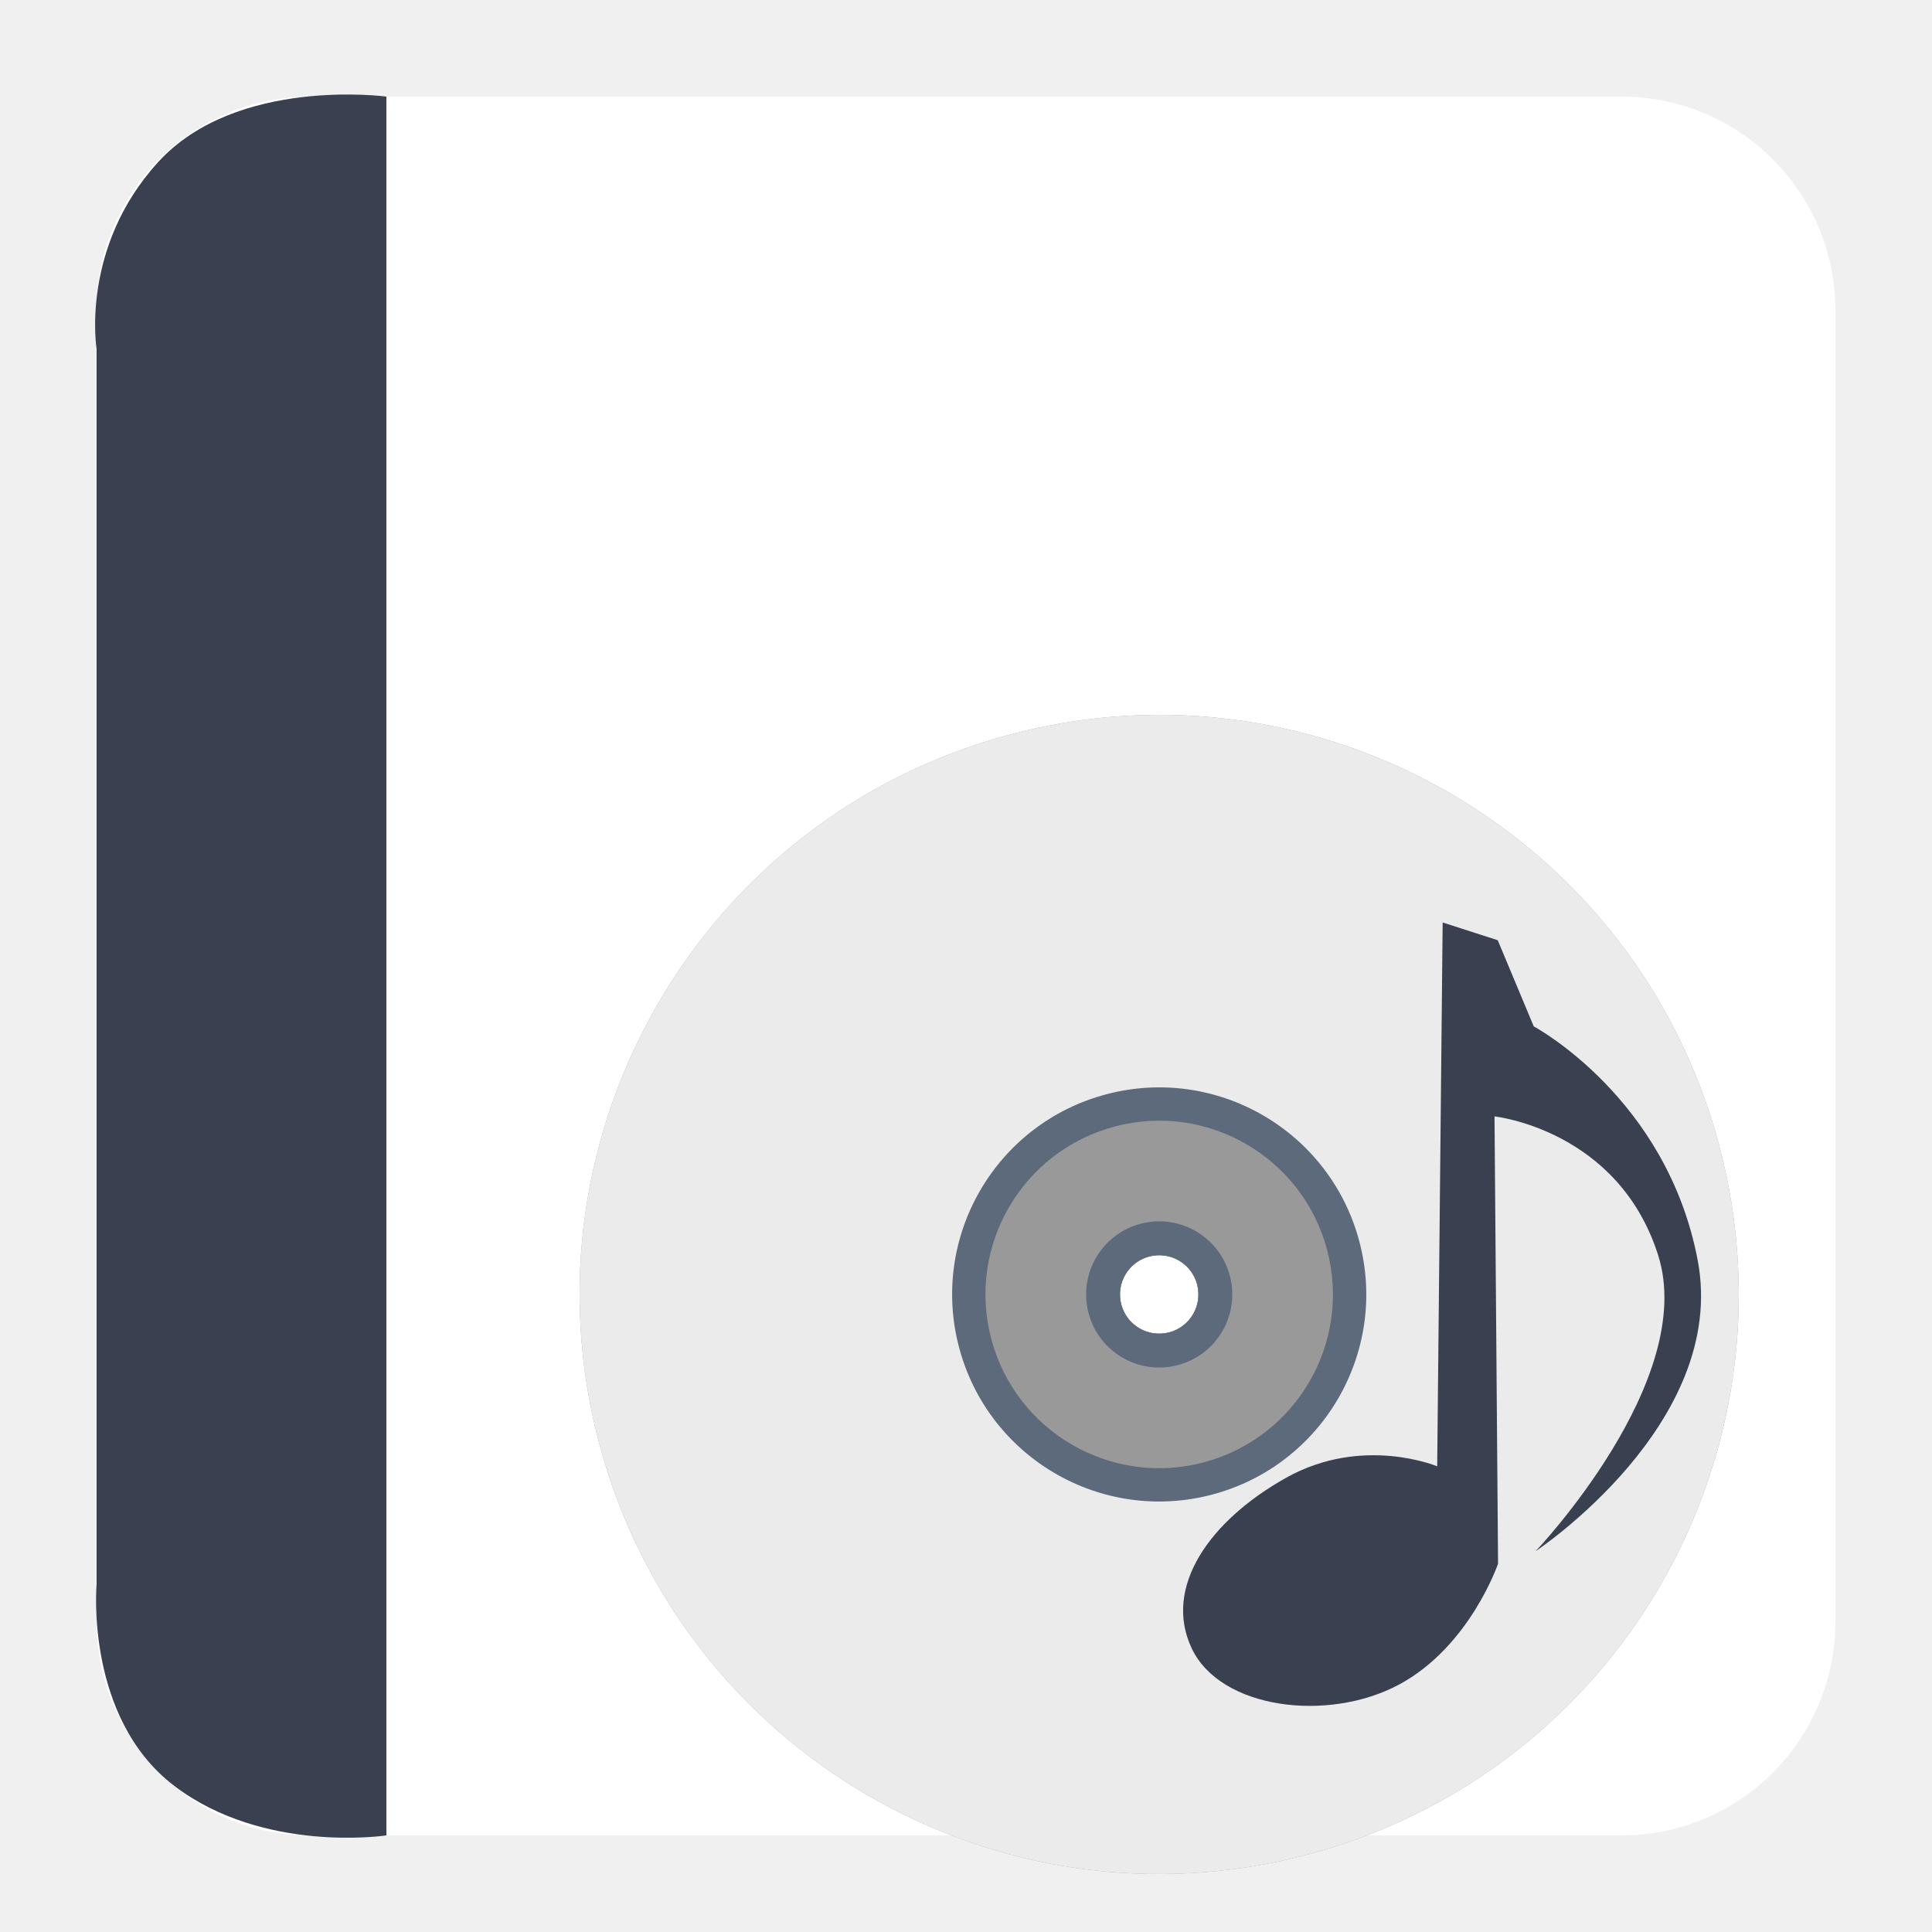
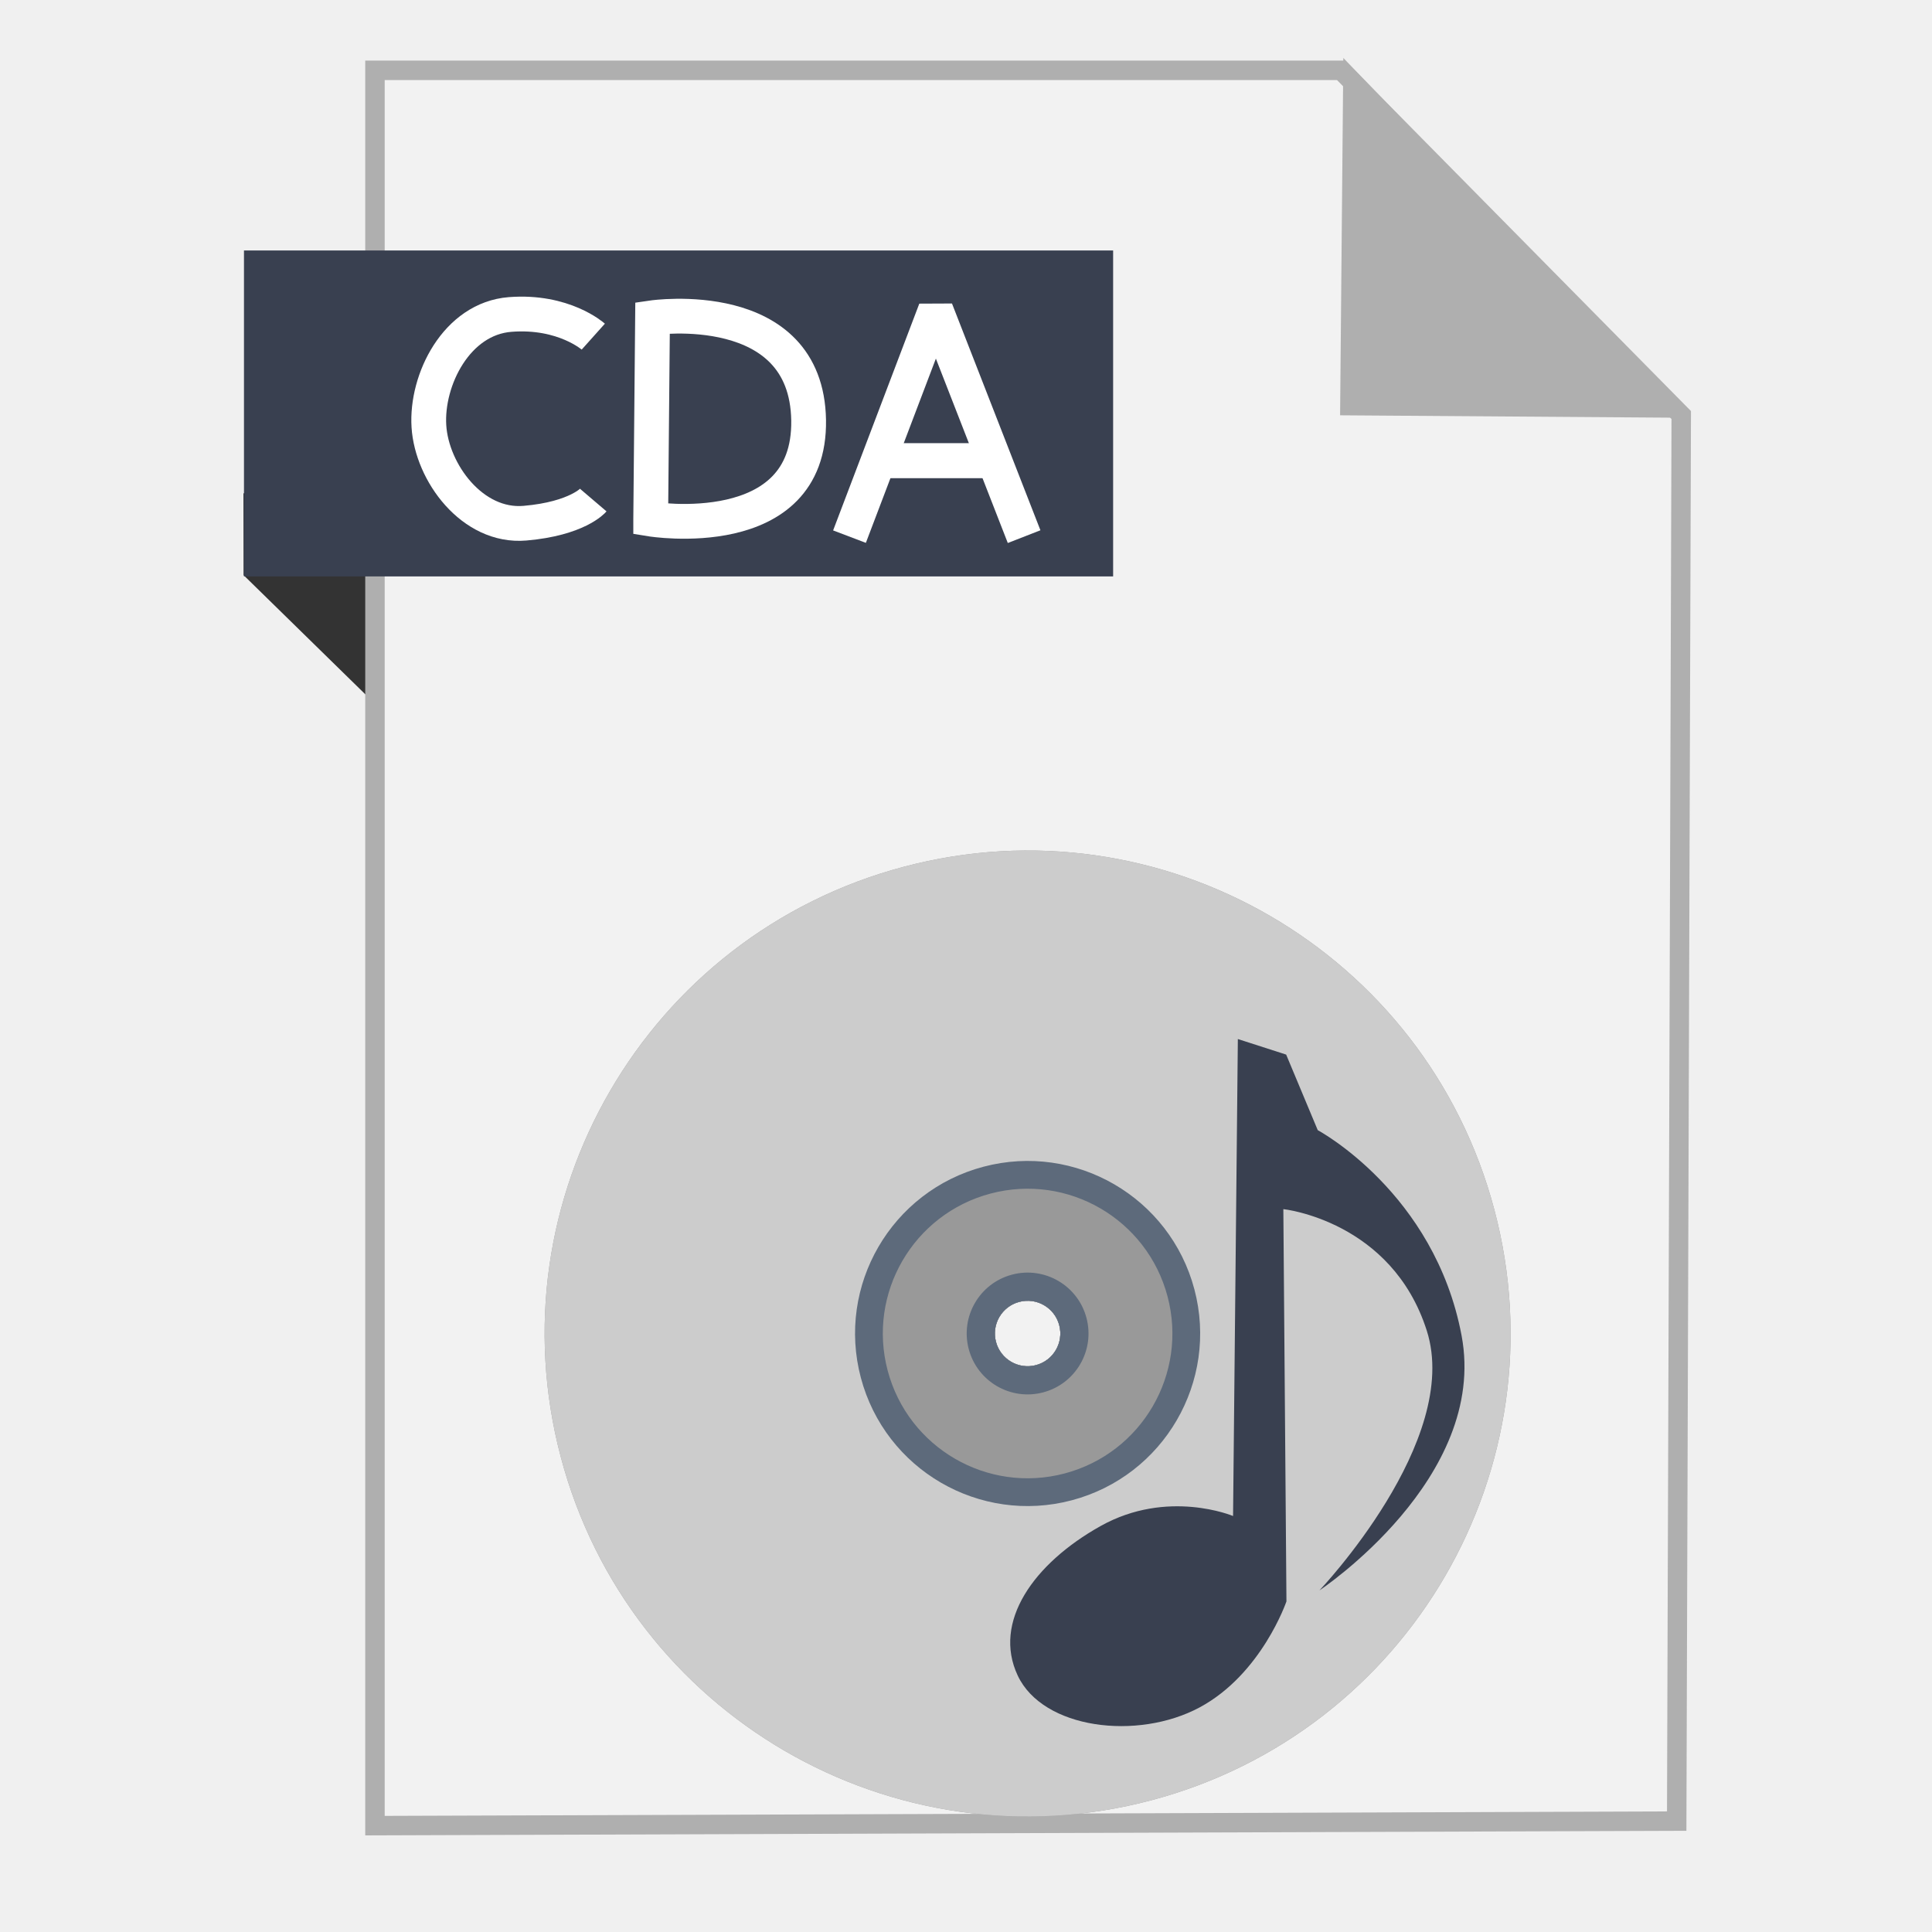
<svg xmlns="http://www.w3.org/2000/svg" width="500" height="500" id="svg2" version="1.1">
  <defs id="defs4" />
  <g id="layer1" transform="translate(0,-552.3622)">
-     <rect style="fill:#ffffff;fill-opacity:1;stroke:none" id="rect3000" width="450" height="450" x="25" y="577.362" ry="55.366" />
-     <path style="fill:#394050;stroke:none;stroke-width:1px;stroke-linecap:butt;stroke-linejoin:miter;stroke-opacity:1;fill-opacity:1" d="M 100,475 100,25 C 100,25 61.202,19.759 40.94,41.935 20.678,64.111 25,90.3 25,90.3 L 25,410 c 0,0 -3.105,34.449 20.038,52.138 C 68.182,479.826 100,475 100,475 z" id="path3770" transform="translate(0,552.3622)" />
-     <g id="g892" transform="matrix(1.931723,-0.51155,-0.51155,-1.931723,338.3892,1032.328)">
-       <path d="m 0,0 c -41.446,0 -75.045,33.599 -75.045,75.045 0,41.446 33.599,75.045 75.045,75.045 L 0,80.131 c -2.809,0 -5.086,-2.277 -5.086,-5.086 0,-2.81 2.277,-5.086 5.086,-5.086 L 0,0 z m 0,150.09 c 41.447,0 75.045,-33.599 75.045,-75.045 C 75.045,33.599 41.447,0 0,0 l 0,69.959 c 2.809,0 5.086,2.276 5.086,5.086 0,2.809 -2.277,5.086 -5.086,5.086 l 0,69.959 z" style="fill:#999999;fill-opacity:1;fill-rule:evenodd;stroke:none" id="path894" />
+     <path style="fill:#333333;fill-rule:evenodd;stroke:none;stroke-width:1px;stroke-linecap:butt;stroke-linejoin:miter;stroke-opacity:1" d="m 63.039,701.212 53.222,52.099 -1.66,-73.042 L 63,680.024 Z" id="path4230" />
+     <path style="fill:#f2f2f2;fill-rule:evenodd;stroke:#afafaf;stroke-width:5.035;stroke-linecap:butt;stroke-linejoin:miter;stroke-miterlimit:4;stroke-dasharray:none;stroke-opacity:1" d="m 97.041,1024.836 336.888,-1.174 1.174,-363.887 -88.037,-89.211 -250.025,0 z" id="path3364" />
+     <path style="fill:#afafaf;fill-opacity:1;fill-rule:evenodd;stroke:#afafaf;stroke-width:5.035;stroke-linecap:butt;stroke-linejoin:miter;stroke-miterlimit:4;stroke-dasharray:none;stroke-opacity:1" d="m 431.519,657.931 -82.164,-0.587 0.758,-83.804 z" id="path4166" />
+     <rect style="fill:#394050;fill-opacity:1;stroke:none;stroke-width:5;stroke-miterlimit:4;stroke-dasharray:none;stroke-opacity:1" id="rect4228" width="224.936" height="84.351" x="63.14" y="617.187" />
+     <g id="g892-8" transform="matrix(1.609769,-0.4262916,-0.4262916,-1.609769,297.9351,1018.277)">
+       <path d="m 0,0 c -41.446,0 -75.045,33.599 -75.045,75.045 0,41.446 33.599,75.045 75.045,75.045 L 0,80.131 c -2.809,0 -5.086,-2.277 -5.086,-5.086 0,-2.81 2.277,-5.086 5.086,-5.086 L 0,0 Z m 0,150.09 c 41.447,0 75.045,-33.599 75.045,-75.045 C 75.045,33.599 41.447,0 0,0 l 0,69.959 c 2.809,0 5.086,2.276 5.086,5.086 0,2.809 -2.277,5.086 -5.086,5.086 l 0,69.959 z" style="fill:#999999;fill-opacity:1;fill-rule:evenodd;stroke:none" id="path894-8" />
    </g>
-     <g id="g1694" transform="matrix(1.931723,-0.51155,-0.51155,-1.931723,338.3892,1032.328)" style="fill:#ebebeb">
-       <path d="m 0,0 c -41.446,0 -75.045,33.599 -75.045,75.045 0,41.446 33.599,75.045 75.045,75.045 L 0,80.131 c -2.809,0 -5.086,-2.277 -5.086,-5.086 0,-2.81 2.277,-5.086 5.086,-5.086 L 0,0 z m 0,150.09 c 41.447,0 75.045,-33.599 75.045,-75.045 C 75.045,33.599 41.447,0 0,0 l 0,69.959 c 2.809,0 5.086,2.276 5.086,5.086 0,2.809 -2.277,5.086 -5.086,5.086 l 0,69.959 z" style="fill:#ebebeb;fill-opacity:1;fill-rule:evenodd;stroke:none" id="path1696" />
+     <g id="g1694-8" transform="matrix(1.609769,-0.4262916,-0.4262916,-1.609769,297.9351,1018.277)" style="fill:#cccccc">
+       <path d="m 0,0 c -41.446,0 -75.045,33.599 -75.045,75.045 0,41.446 33.599,75.045 75.045,75.045 L 0,80.131 c -2.809,0 -5.086,-2.277 -5.086,-5.086 0,-2.81 2.277,-5.086 5.086,-5.086 L 0,0 Z m 0,150.09 c 41.447,0 75.045,-33.599 75.045,-75.045 C 75.045,33.599 41.447,0 0,0 l 0,69.959 c 2.809,0 5.086,2.276 5.086,5.086 0,2.809 -2.277,5.086 -5.086,5.086 l 0,69.959 z" style="fill:#cccccc;fill-opacity:1;fill-rule:evenodd;stroke:none" id="path1696-4" />
    </g>
-     <g id="g2418" transform="matrix(1.931723,-0.51155,-0.51155,-1.931723,313.7159,939.1568)" style="fill:#5d6a7b">
-       <path d="m 0,0 c -14.808,0 -26.812,12.005 -26.812,26.813 0,14.808 12.004,26.812 26.812,26.812 L 0,31.898 c -2.809,0 -5.086,-2.277 -5.086,-5.085 0,-2.81 2.277,-5.086 5.086,-5.086 L 0,0 z m 0,53.625 c 14.808,0 26.813,-12.004 26.813,-26.812 C 26.813,12.005 14.808,0 0,0 l 0,21.727 c 2.809,0 5.086,2.276 5.086,5.086 0,2.808 -2.277,5.085 -5.086,5.085 l 0,21.727 z" style="fill:#5d6a7b;fill-opacity:1;fill-rule:evenodd;stroke:none" id="path2420" />
+     <g id="g2418-0" transform="matrix(1.609769,-0.4262916,-0.4262916,-1.609769,277.3741,940.6342)" style="fill:#5d6a7b">
+       <path d="m 0,0 c -14.808,0 -26.812,12.005 -26.812,26.813 0,14.808 12.004,26.812 26.812,26.812 L 0,31.898 c -2.809,0 -5.086,-2.277 -5.086,-5.085 0,-2.81 2.277,-5.086 5.086,-5.086 L 0,0 Z m 0,53.625 c 14.808,0 26.813,-12.004 26.813,-26.812 C 26.813,12.005 14.808,0 0,0 l 0,21.727 c 2.809,0 5.086,2.276 5.086,5.086 0,2.808 -2.277,5.085 -5.086,5.085 l 0,21.727 z" style="fill:#5d6a7b;fill-opacity:1;fill-rule:evenodd;stroke:none" id="path2420-2" />
    </g>
-     <g id="g2422" transform="matrix(1.931723,-0.51155,-0.51155,-1.931723,311.5089,930.8225)" style="fill:#999999">
-       <path d="m 0,0 c -12.425,0 -22.498,10.073 -22.498,22.498 0,12.426 10.073,22.498 22.498,22.498 L 0,27.584 c -2.809,0 -5.086,-2.277 -5.086,-5.086 0,-2.81 2.277,-5.086 5.086,-5.086 L 0,0 z m 0,44.996 c 12.425,0 22.498,-10.072 22.498,-22.498 C 22.498,10.073 12.425,0 0,0 l 0,17.412 c 2.809,0 5.086,2.276 5.086,5.086 0,2.809 -2.277,5.086 -5.086,5.086 l 0,17.412 z" style="fill:#999999;fill-opacity:1;fill-rule:evenodd;stroke:none" id="path2424" />
+     <g id="g2422-9" transform="matrix(1.609769,-0.4262916,-0.4262916,-1.609769,275.5349,933.689)" style="fill:#999999">
+       <path d="m 0,0 c -12.425,0 -22.498,10.073 -22.498,22.498 0,12.426 10.073,22.498 22.498,22.498 L 0,27.584 c -2.809,0 -5.086,-2.277 -5.086,-5.086 0,-2.81 2.277,-5.086 5.086,-5.086 L 0,0 Z m 0,44.996 c 12.425,0 22.498,-10.072 22.498,-22.498 C 22.498,10.073 12.425,0 0,0 l 0,17.412 c 2.809,0 5.086,2.276 5.086,5.086 0,2.809 -2.277,5.086 -5.086,5.086 l 0,17.412 z" style="fill:#999999;fill-opacity:1;fill-rule:evenodd;stroke:none" id="path2424-5" />
    </g>
-     <g id="g2426" transform="matrix(1.931723,-0.51155,-0.51155,-1.931723,304.8412,905.6441)" style="fill:#5d6a7b">
-       <path d="m 0,0 c -5.227,0 -9.464,4.237 -9.464,9.464 0,5.226 4.237,9.464 9.464,9.464 L 0,14.55 c -2.809,0 -5.086,-2.278 -5.086,-5.086 0,-2.81 2.277,-5.086 5.086,-5.086 L 0,0 z m 0,18.928 c 5.227,0 9.464,-4.238 9.464,-9.464 C 9.464,4.237 5.227,0 0,0 l 0,4.378 c 2.809,0 5.086,2.276 5.086,5.086 0,2.808 -2.277,5.086 -5.086,5.086 l 0,4.378 z" style="fill:#5d6a7b;fill-opacity:1;fill-rule:evenodd;stroke:none" id="path2428" />
+     <g id="g2426-0" transform="matrix(1.609769,-0.4262916,-0.4262916,-1.609769,269.9785,912.707)" style="fill:#5d6a7b">
+       <path d="m 0,0 c -5.227,0 -9.464,4.237 -9.464,9.464 0,5.226 4.237,9.464 9.464,9.464 L 0,14.55 c -2.809,0 -5.086,-2.278 -5.086,-5.086 0,-2.81 2.277,-5.086 5.086,-5.086 L 0,0 Z m 0,18.928 c 5.227,0 9.464,-4.238 9.464,-9.464 C 9.464,4.237 5.227,0 0,0 l 0,4.378 c 2.809,0 5.086,2.276 5.086,5.086 0,2.808 -2.277,5.086 -5.086,5.086 l 0,4.378 z" style="fill:#5d6a7b;fill-opacity:1;fill-rule:evenodd;stroke:none" id="path2428-0" />
    </g>
-     <path style="fill:#394050;fill-opacity:1;stroke:none" d="m 362.059,988.333 c -18.329,9.832 -46.225,6.402 -53.663,-9.415 -7.438,-15.817 4.646,-33.031 24.449,-44.11 19.804,-11.08 39.099,-2.962 39.099,-2.962 l 1.412,-140.747 14.257,4.591 9.32,22.301 c 0,0 34.482,18.398 42.439,60.58 7.957,42.181 -41.94,75.225 -41.94,75.225 0,0 42.034,-44.153 31.678,-76.637 -10.356,-32.484 -42.33,-35.868 -42.33,-35.868 l 0.915,115.75 c 0,0 -7.308,21.46 -25.637,31.293 z" id="path3834" />
+     <path style="fill:#394050;fill-opacity:1;stroke:none" d="m 310.445,994.245 c -16.075,8.623 -40.541,5.615 -47.064,-8.257 -6.523,-13.872 4.074,-28.969 21.443,-38.686 17.369,-9.717 34.291,-2.598 34.291,-2.598 l 1.239,-123.44 12.504,4.026 8.174,19.559 c 0,0 30.242,16.136 37.22,53.13 6.979,36.994 -36.782,65.975 -36.782,65.975 0,0 36.866,-38.724 27.783,-67.214 -9.083,-28.49 -37.125,-31.457 -37.125,-31.457 l 0.803,101.517 c 0,0 -6.41,18.821 -22.485,27.445 z" id="path3834" />
+     <path style="fill:none;fill-rule:evenodd;stroke:#ffffff;stroke-width:9;stroke-linecap:butt;stroke-linejoin:miter;stroke-miterlimit:4;stroke-dasharray:none;stroke-opacity:1" d="m 153.543,639.483 c 0,0 -7.616,-6.816 -21.511,-5.736 -13.895,1.08 -21.778,16.924 -21.033,28.92 0.745,11.996 11.265,26.268 24.857,25.096 13.592,-1.172 17.686,-5.975 17.686,-5.975" id="path4275" />
+     <path style="fill:none;fill-rule:evenodd;stroke:#ffffff;stroke-width:9;stroke-linecap:butt;stroke-linejoin:miter;stroke-miterlimit:4;stroke-dasharray:none;stroke-opacity:1" d="m 168.401,686.693 0.478,-52.103 c 0,0 39.881,-5.811 40.392,26.53 0.511,32.341 -40.87,25.574 -40.87,25.574 z" id="path4271" />
+     <g id="g4265" transform="matrix(1.007092,0,0,1.007092,-702.3403,-9.976478)">
+       <path id="path4255" d="m 915.694,696.283 22.146,-58.278 22.728,58.278" style="fill:none;fill-rule:evenodd;stroke:#ffffff;stroke-width:9;stroke-linecap:butt;stroke-linejoin:bevel;stroke-miterlimit:4;stroke-dasharray:none;stroke-opacity:1" />
+       <path id="path4257" d="m 924.581,676.76 25.788,0" style="fill:none;fill-rule:evenodd;stroke:#ffffff;stroke-width:9;stroke-linecap:butt;stroke-linejoin:miter;stroke-miterlimit:4;stroke-dasharray:none;stroke-opacity:1" />
+     </g>
  </g>
</svg>
